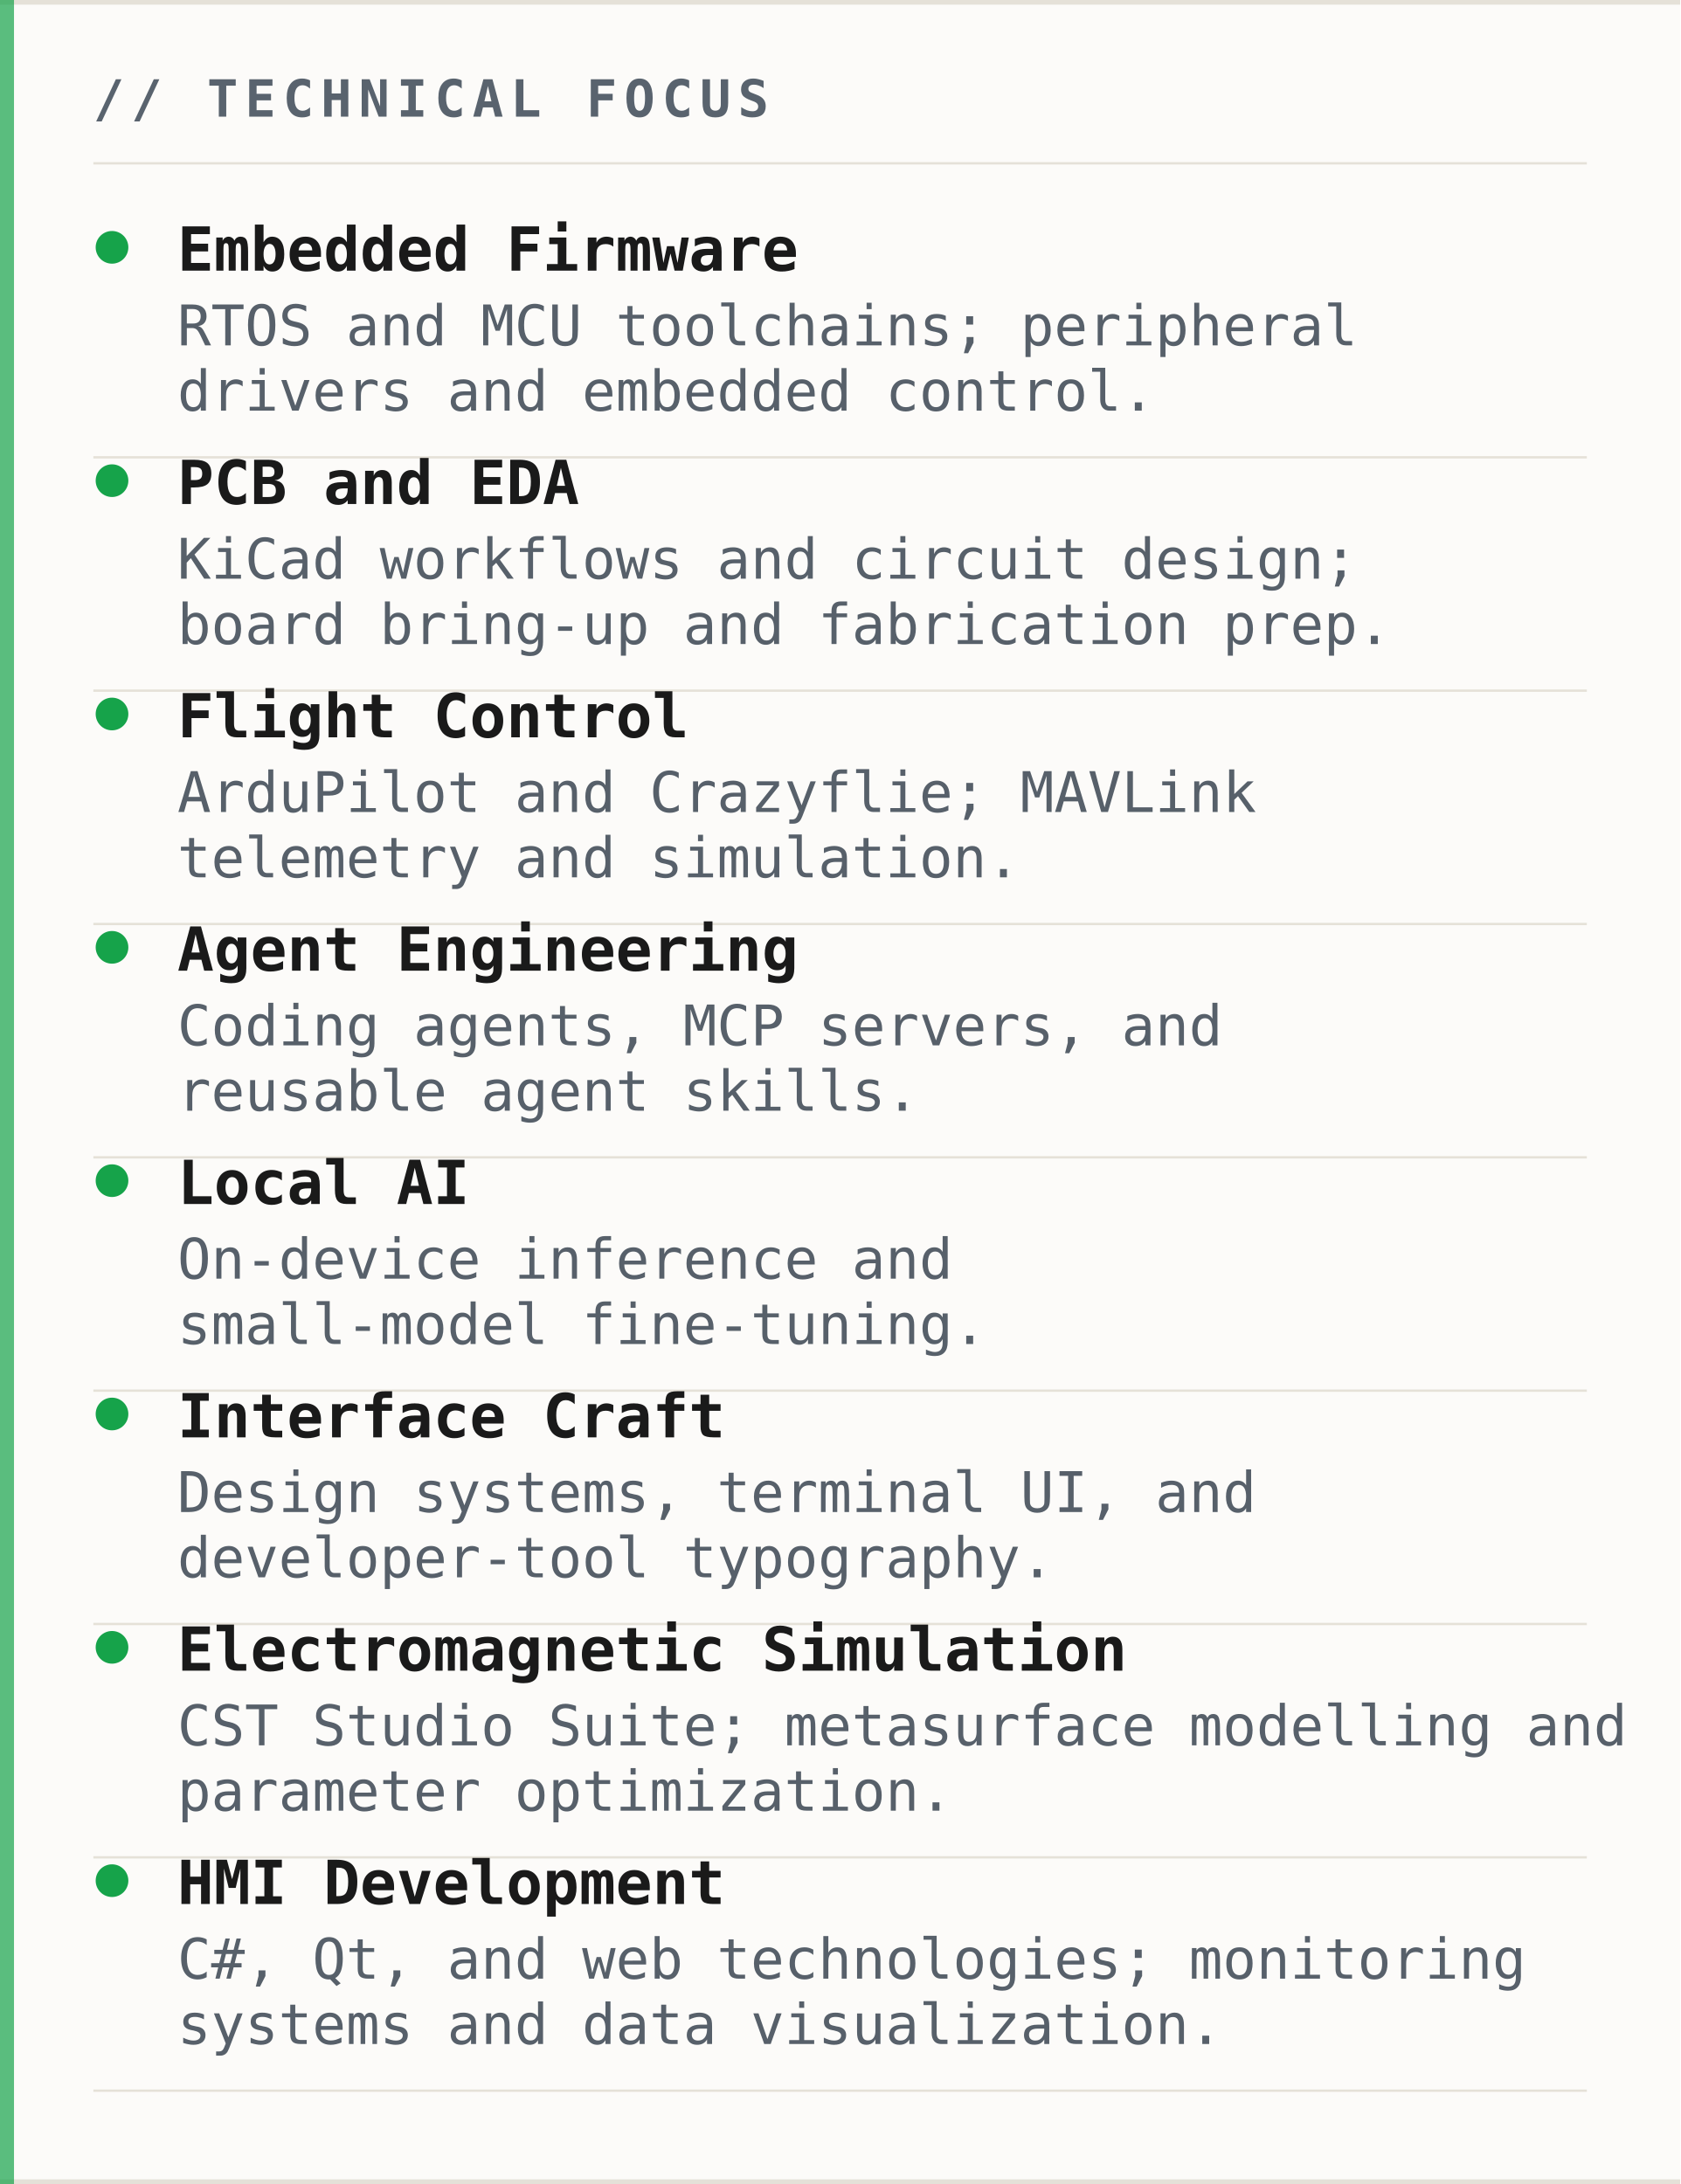
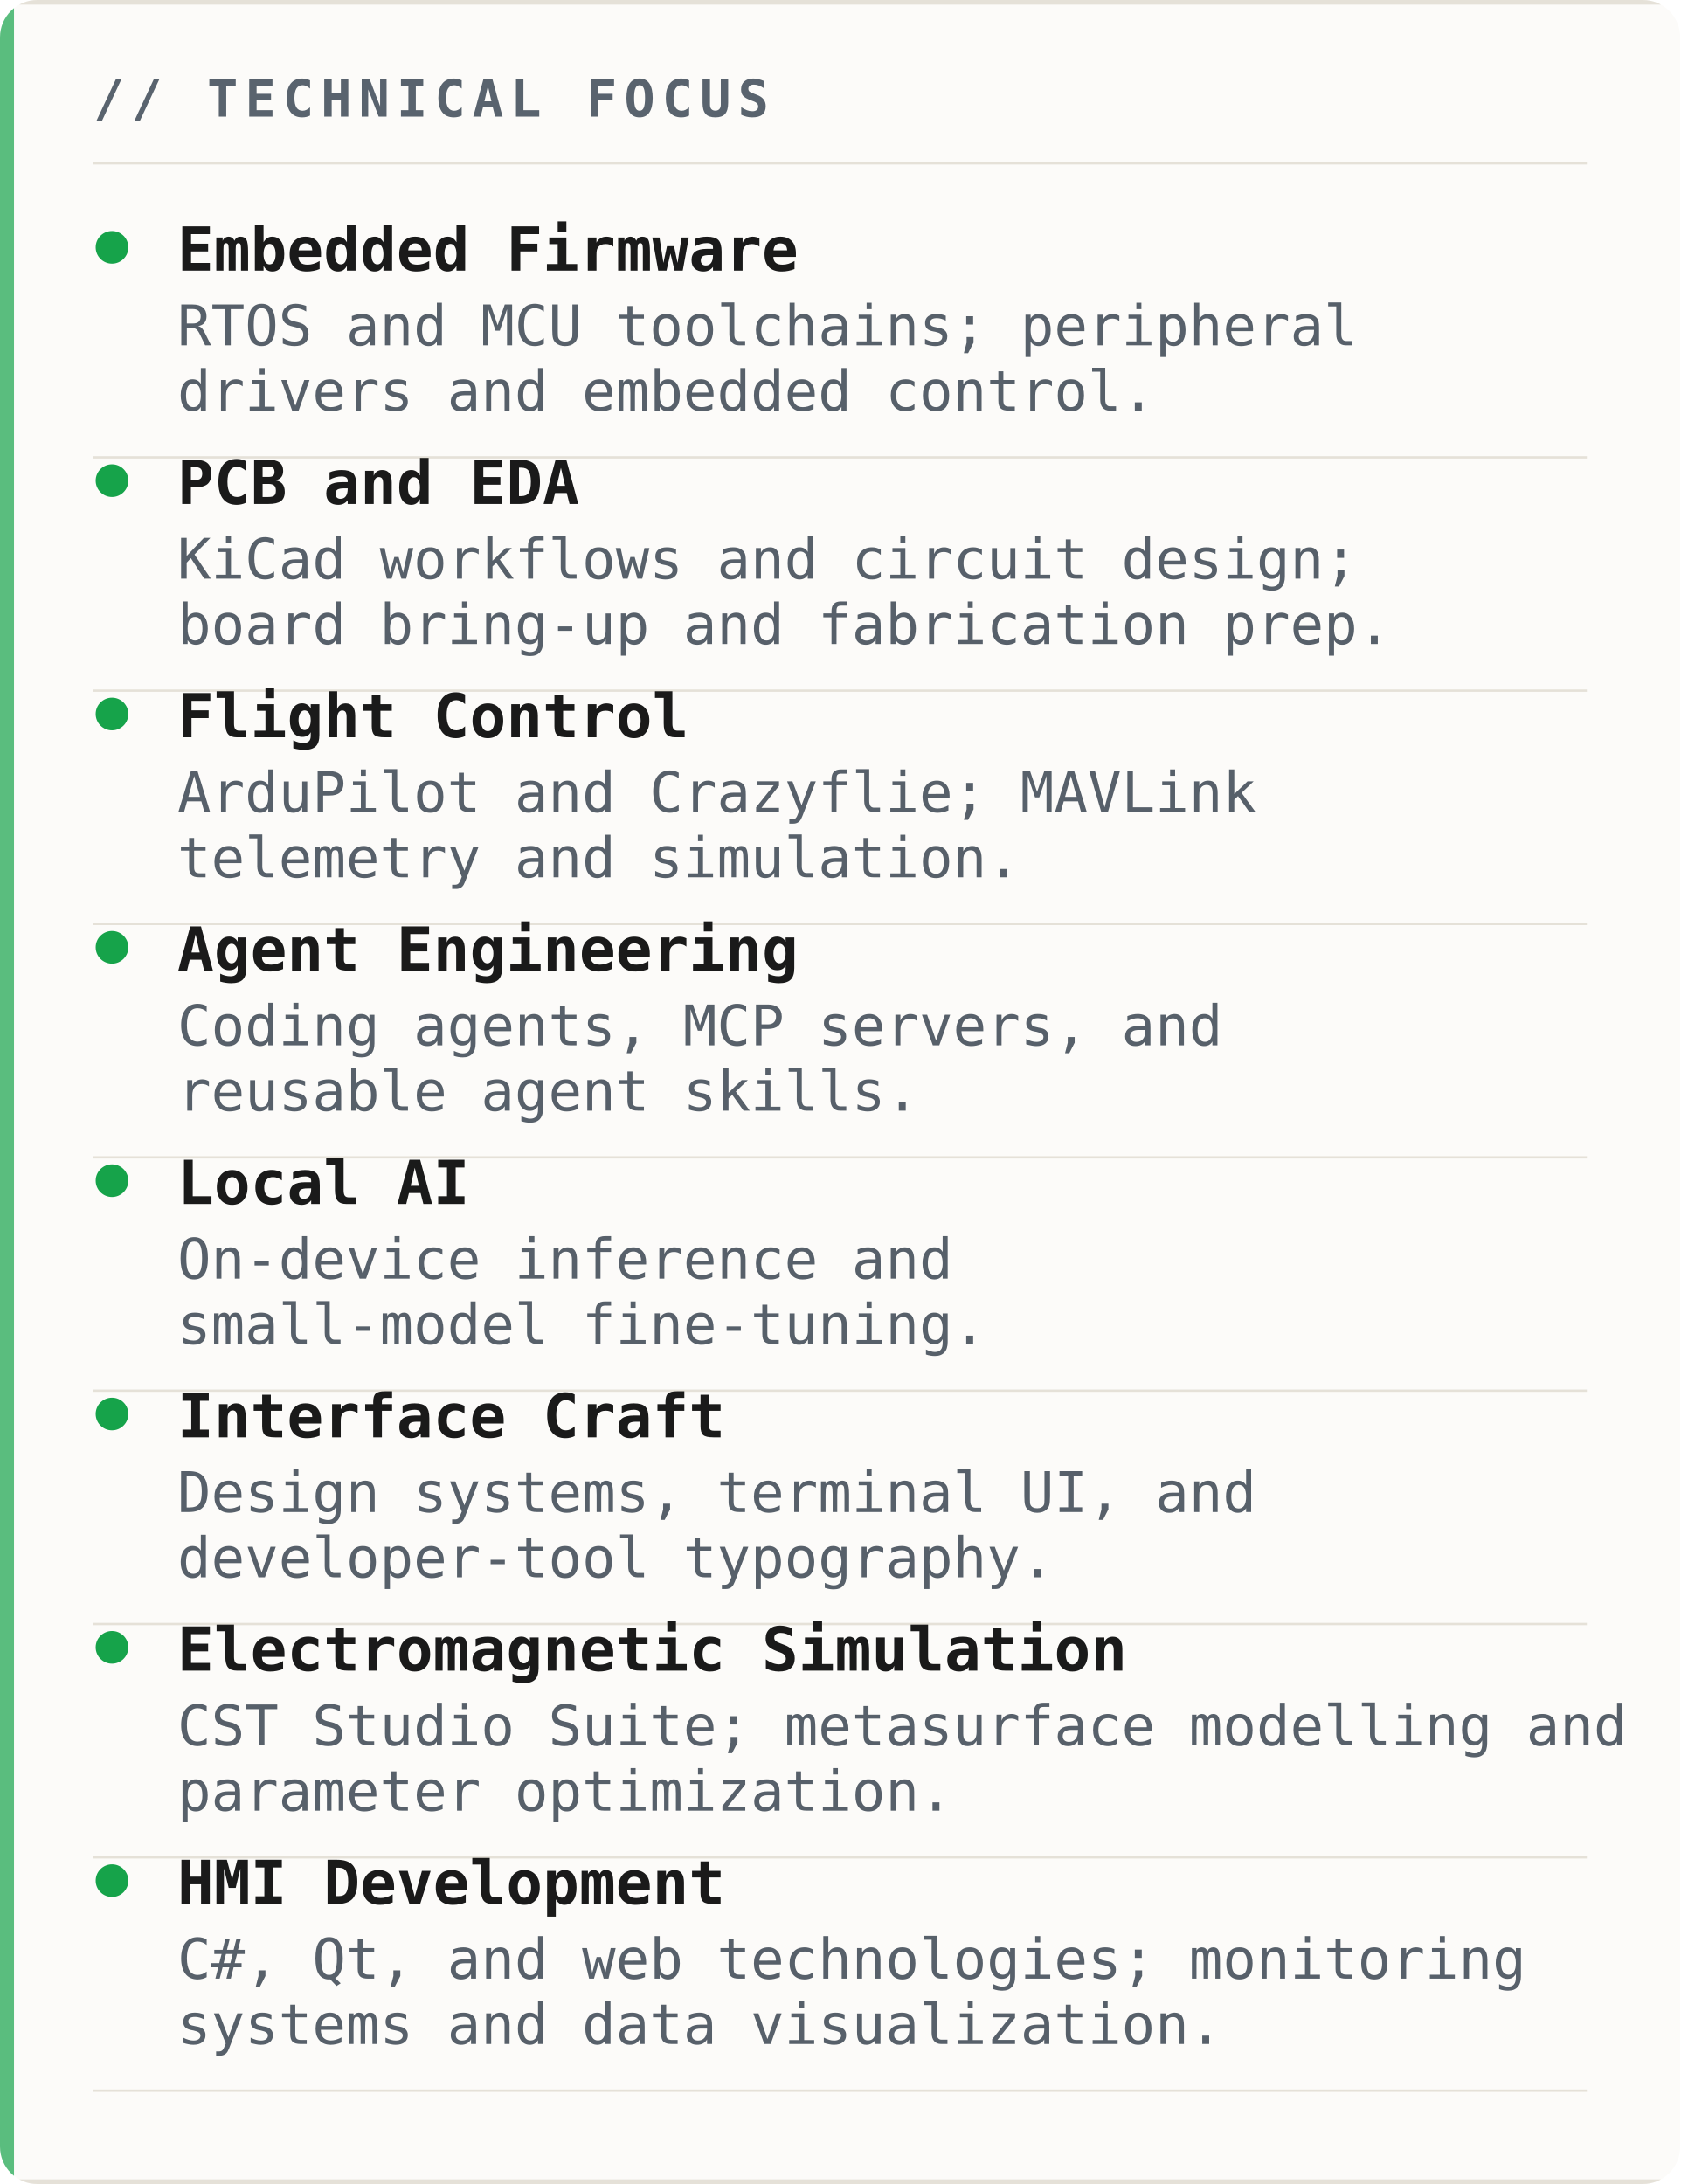
<svg xmlns="http://www.w3.org/2000/svg" width="360" height="468" viewBox="0 0 360 468" role="img" aria-labelledby="title desc">
-   <rect width="360" height="468" fill="#fcfbf9" />
-   <path d="M0 .5H360M0 467.5H360" stroke="#e5e1d8" stroke-width="1" />
-   <text x="20" y="25" font-family="Consolas, Menlo, 'DejaVu Sans Mono', 'Courier New', monospace" font-size="11" font-weight="700" letter-spacing="1.5" fill="#59636e">// TECHNICAL FOCUS</text>
-   <path d="M20 35H340" stroke="#e5e1d8" stroke-width=".5" />
-   <circle cx="24" cy="53" r="3.5" fill="#16a34a" />
-   <text x="38" y="58" font-family="Consolas, Menlo, 'DejaVu Sans Mono', 'Courier New', monospace" font-size="13" font-weight="700" fill="#1a1a1a">Embedded Firmware</text>
-   <text x="38" y="74" font-family="Consolas, Menlo, 'DejaVu Sans Mono', 'Courier New', monospace" font-size="12" fill="#57606a">RTOS and MCU toolchains; peripheral</text>
-   <text x="38" y="88" font-family="Consolas, Menlo, 'DejaVu Sans Mono', 'Courier New', monospace" font-size="12" fill="#57606a">drivers and embedded control.</text>
-   <path d="M20 98H340" stroke="#e5e1d8" stroke-width=".5" />
-   <circle cx="24" cy="103" r="3.5" fill="#16a34a" />
-   <text x="38" y="108" font-family="Consolas, Menlo, 'DejaVu Sans Mono', 'Courier New', monospace" font-size="13" font-weight="700" fill="#1a1a1a">PCB and EDA</text>
-   <text x="38" y="124" font-family="Consolas, Menlo, 'DejaVu Sans Mono', 'Courier New', monospace" font-size="12" fill="#57606a">KiCad workflows and circuit design;</text>
-   <text x="38" y="138" font-family="Consolas, Menlo, 'DejaVu Sans Mono', 'Courier New', monospace" font-size="12" fill="#57606a">board bring-up and fabrication prep.</text>
-   <path d="M20 148H340" stroke="#e5e1d8" stroke-width=".5" />
-   <circle cx="24" cy="153" r="3.5" fill="#16a34a" />
-   <text x="38" y="158" font-family="Consolas, Menlo, 'DejaVu Sans Mono', 'Courier New', monospace" font-size="13" font-weight="700" fill="#1a1a1a">Flight Control</text>
-   <text x="38" y="174" font-family="Consolas, Menlo, 'DejaVu Sans Mono', 'Courier New', monospace" font-size="12" fill="#57606a">ArduPilot and Crazyflie; MAVLink</text>
-   <text x="38" y="188" font-family="Consolas, Menlo, 'DejaVu Sans Mono', 'Courier New', monospace" font-size="12" fill="#57606a">telemetry and simulation.</text>
-   <path d="M20 198H340" stroke="#e5e1d8" stroke-width=".5" />
-   <circle cx="24" cy="203" r="3.5" fill="#16a34a" />
-   <text x="38" y="208" font-family="Consolas, Menlo, 'DejaVu Sans Mono', 'Courier New', monospace" font-size="13" font-weight="700" fill="#1a1a1a">Agent Engineering</text>
-   <text x="38" y="224" font-family="Consolas, Menlo, 'DejaVu Sans Mono', 'Courier New', monospace" font-size="12" fill="#57606a">Coding agents, MCP servers, and</text>
-   <text x="38" y="238" font-family="Consolas, Menlo, 'DejaVu Sans Mono', 'Courier New', monospace" font-size="12" fill="#57606a">reusable agent skills.</text>
-   <path d="M20 248H340" stroke="#e5e1d8" stroke-width=".5" />
-   <circle cx="24" cy="253" r="3.5" fill="#16a34a" />
-   <text x="38" y="258" font-family="Consolas, Menlo, 'DejaVu Sans Mono', 'Courier New', monospace" font-size="13" font-weight="700" fill="#1a1a1a">Local AI</text>
-   <text x="38" y="274" font-family="Consolas, Menlo, 'DejaVu Sans Mono', 'Courier New', monospace" font-size="12" fill="#57606a">On-device inference and</text>
-   <text x="38" y="288" font-family="Consolas, Menlo, 'DejaVu Sans Mono', 'Courier New', monospace" font-size="12" fill="#57606a">small-model fine-tuning.</text>
-   <path d="M20 298H340" stroke="#e5e1d8" stroke-width=".5" />
-   <circle cx="24" cy="303" r="3.5" fill="#16a34a" />
-   <text x="38" y="308" font-family="Consolas, Menlo, 'DejaVu Sans Mono', 'Courier New', monospace" font-size="13" font-weight="700" fill="#1a1a1a">Interface Craft</text>
-   <text x="38" y="324" font-family="Consolas, Menlo, 'DejaVu Sans Mono', 'Courier New', monospace" font-size="12" fill="#57606a">Design systems, terminal UI, and</text>
-   <text x="38" y="338" font-family="Consolas, Menlo, 'DejaVu Sans Mono', 'Courier New', monospace" font-size="12" fill="#57606a">developer-tool typography.</text>
-   <path d="M20 348H340" stroke="#e5e1d8" stroke-width=".5" />
-   <circle cx="24" cy="353" r="3.5" fill="#16a34a" />
-   <text x="38" y="358" font-family="Consolas, Menlo, 'DejaVu Sans Mono', 'Courier New', monospace" font-size="13" font-weight="700" fill="#1a1a1a">Electromagnetic Simulation</text>
-   <text x="38" y="374" font-family="Consolas, Menlo, 'DejaVu Sans Mono', 'Courier New', monospace" font-size="12" fill="#57606a">CST Studio Suite; metasurface modelling and</text>
-   <text x="38" y="388" font-family="Consolas, Menlo, 'DejaVu Sans Mono', 'Courier New', monospace" font-size="12" fill="#57606a">parameter optimization.</text>
-   <path d="M20 398H340" stroke="#e5e1d8" stroke-width=".5" />
-   <circle cx="24" cy="403" r="3.5" fill="#16a34a" />
-   <text x="38" y="408" font-family="Consolas, Menlo, 'DejaVu Sans Mono', 'Courier New', monospace" font-size="13" font-weight="700" fill="#1a1a1a">HMI Development</text>
-   <text x="38" y="424" font-family="Consolas, Menlo, 'DejaVu Sans Mono', 'Courier New', monospace" font-size="12" fill="#57606a">C#, Qt, and web technologies; monitoring</text>
-   <text x="38" y="438" font-family="Consolas, Menlo, 'DejaVu Sans Mono', 'Courier New', monospace" font-size="12" fill="#57606a">systems and data visualization.</text>
-   <path d="M20 448H340" stroke="#e5e1d8" stroke-width=".5" />
-   <rect width="3" height="468" fill="#16a34a" opacity=".7" />
+   <defs>
+     <clipPath id="clip">
+       <rect width="360" height="468" rx="8" />
+     </clipPath>
+   </defs>
+   <g clip-path="url(#clip)">
+     <rect width="360" height="468" fill="#fcfbf9" />
+     <path d="M0 .5H360M0 467.5H360" stroke="#e5e1d8" stroke-width="1" />
+     <text x="20" y="25" font-family="Consolas, Menlo, 'DejaVu Sans Mono', 'Courier New', monospace" font-size="11" font-weight="700" letter-spacing="1.5" fill="#59636e">// TECHNICAL FOCUS</text>
+     <path d="M20 35H340" stroke="#e5e1d8" stroke-width=".5" />
+     <circle cx="24" cy="53" r="3.5" fill="#16a34a" />
+     <text x="38" y="58" font-family="Consolas, Menlo, 'DejaVu Sans Mono', 'Courier New', monospace" font-size="13" font-weight="700" fill="#1a1a1a">Embedded Firmware</text>
+     <text x="38" y="74" font-family="Consolas, Menlo, 'DejaVu Sans Mono', 'Courier New', monospace" font-size="12" fill="#57606a">RTOS and MCU toolchains; peripheral</text>
+     <text x="38" y="88" font-family="Consolas, Menlo, 'DejaVu Sans Mono', 'Courier New', monospace" font-size="12" fill="#57606a">drivers and embedded control.</text>
+     <path d="M20 98H340" stroke="#e5e1d8" stroke-width=".5" />
+     <circle cx="24" cy="103" r="3.5" fill="#16a34a" />
+     <text x="38" y="108" font-family="Consolas, Menlo, 'DejaVu Sans Mono', 'Courier New', monospace" font-size="13" font-weight="700" fill="#1a1a1a">PCB and EDA</text>
+     <text x="38" y="124" font-family="Consolas, Menlo, 'DejaVu Sans Mono', 'Courier New', monospace" font-size="12" fill="#57606a">KiCad workflows and circuit design;</text>
+     <text x="38" y="138" font-family="Consolas, Menlo, 'DejaVu Sans Mono', 'Courier New', monospace" font-size="12" fill="#57606a">board bring-up and fabrication prep.</text>
+     <path d="M20 148H340" stroke="#e5e1d8" stroke-width=".5" />
+     <circle cx="24" cy="153" r="3.5" fill="#16a34a" />
+     <text x="38" y="158" font-family="Consolas, Menlo, 'DejaVu Sans Mono', 'Courier New', monospace" font-size="13" font-weight="700" fill="#1a1a1a">Flight Control</text>
+     <text x="38" y="174" font-family="Consolas, Menlo, 'DejaVu Sans Mono', 'Courier New', monospace" font-size="12" fill="#57606a">ArduPilot and Crazyflie; MAVLink</text>
+     <text x="38" y="188" font-family="Consolas, Menlo, 'DejaVu Sans Mono', 'Courier New', monospace" font-size="12" fill="#57606a">telemetry and simulation.</text>
+     <path d="M20 198H340" stroke="#e5e1d8" stroke-width=".5" />
+     <circle cx="24" cy="203" r="3.5" fill="#16a34a" />
+     <text x="38" y="208" font-family="Consolas, Menlo, 'DejaVu Sans Mono', 'Courier New', monospace" font-size="13" font-weight="700" fill="#1a1a1a">Agent Engineering</text>
+     <text x="38" y="224" font-family="Consolas, Menlo, 'DejaVu Sans Mono', 'Courier New', monospace" font-size="12" fill="#57606a">Coding agents, MCP servers, and</text>
+     <text x="38" y="238" font-family="Consolas, Menlo, 'DejaVu Sans Mono', 'Courier New', monospace" font-size="12" fill="#57606a">reusable agent skills.</text>
+     <path d="M20 248H340" stroke="#e5e1d8" stroke-width=".5" />
+     <circle cx="24" cy="253" r="3.5" fill="#16a34a" />
+     <text x="38" y="258" font-family="Consolas, Menlo, 'DejaVu Sans Mono', 'Courier New', monospace" font-size="13" font-weight="700" fill="#1a1a1a">Local AI</text>
+     <text x="38" y="274" font-family="Consolas, Menlo, 'DejaVu Sans Mono', 'Courier New', monospace" font-size="12" fill="#57606a">On-device inference and</text>
+     <text x="38" y="288" font-family="Consolas, Menlo, 'DejaVu Sans Mono', 'Courier New', monospace" font-size="12" fill="#57606a">small-model fine-tuning.</text>
+     <path d="M20 298H340" stroke="#e5e1d8" stroke-width=".5" />
+     <circle cx="24" cy="303" r="3.5" fill="#16a34a" />
+     <text x="38" y="308" font-family="Consolas, Menlo, 'DejaVu Sans Mono', 'Courier New', monospace" font-size="13" font-weight="700" fill="#1a1a1a">Interface Craft</text>
+     <text x="38" y="324" font-family="Consolas, Menlo, 'DejaVu Sans Mono', 'Courier New', monospace" font-size="12" fill="#57606a">Design systems, terminal UI, and</text>
+     <text x="38" y="338" font-family="Consolas, Menlo, 'DejaVu Sans Mono', 'Courier New', monospace" font-size="12" fill="#57606a">developer-tool typography.</text>
+     <path d="M20 348H340" stroke="#e5e1d8" stroke-width=".5" />
+     <circle cx="24" cy="353" r="3.5" fill="#16a34a" />
+     <text x="38" y="358" font-family="Consolas, Menlo, 'DejaVu Sans Mono', 'Courier New', monospace" font-size="13" font-weight="700" fill="#1a1a1a">Electromagnetic Simulation</text>
+     <text x="38" y="374" font-family="Consolas, Menlo, 'DejaVu Sans Mono', 'Courier New', monospace" font-size="12" fill="#57606a">CST Studio Suite; metasurface modelling and</text>
+     <text x="38" y="388" font-family="Consolas, Menlo, 'DejaVu Sans Mono', 'Courier New', monospace" font-size="12" fill="#57606a">parameter optimization.</text>
+     <path d="M20 398H340" stroke="#e5e1d8" stroke-width=".5" />
+     <circle cx="24" cy="403" r="3.5" fill="#16a34a" />
+     <text x="38" y="408" font-family="Consolas, Menlo, 'DejaVu Sans Mono', 'Courier New', monospace" font-size="13" font-weight="700" fill="#1a1a1a">HMI Development</text>
+     <text x="38" y="424" font-family="Consolas, Menlo, 'DejaVu Sans Mono', 'Courier New', monospace" font-size="12" fill="#57606a">C#, Qt, and web technologies; monitoring</text>
+     <text x="38" y="438" font-family="Consolas, Menlo, 'DejaVu Sans Mono', 'Courier New', monospace" font-size="12" fill="#57606a">systems and data visualization.</text>
+     <path d="M20 448H340" stroke="#e5e1d8" stroke-width=".5" />
+     <rect width="3" height="468" fill="#16a34a" opacity=".7" />
+   </g>
</svg>
